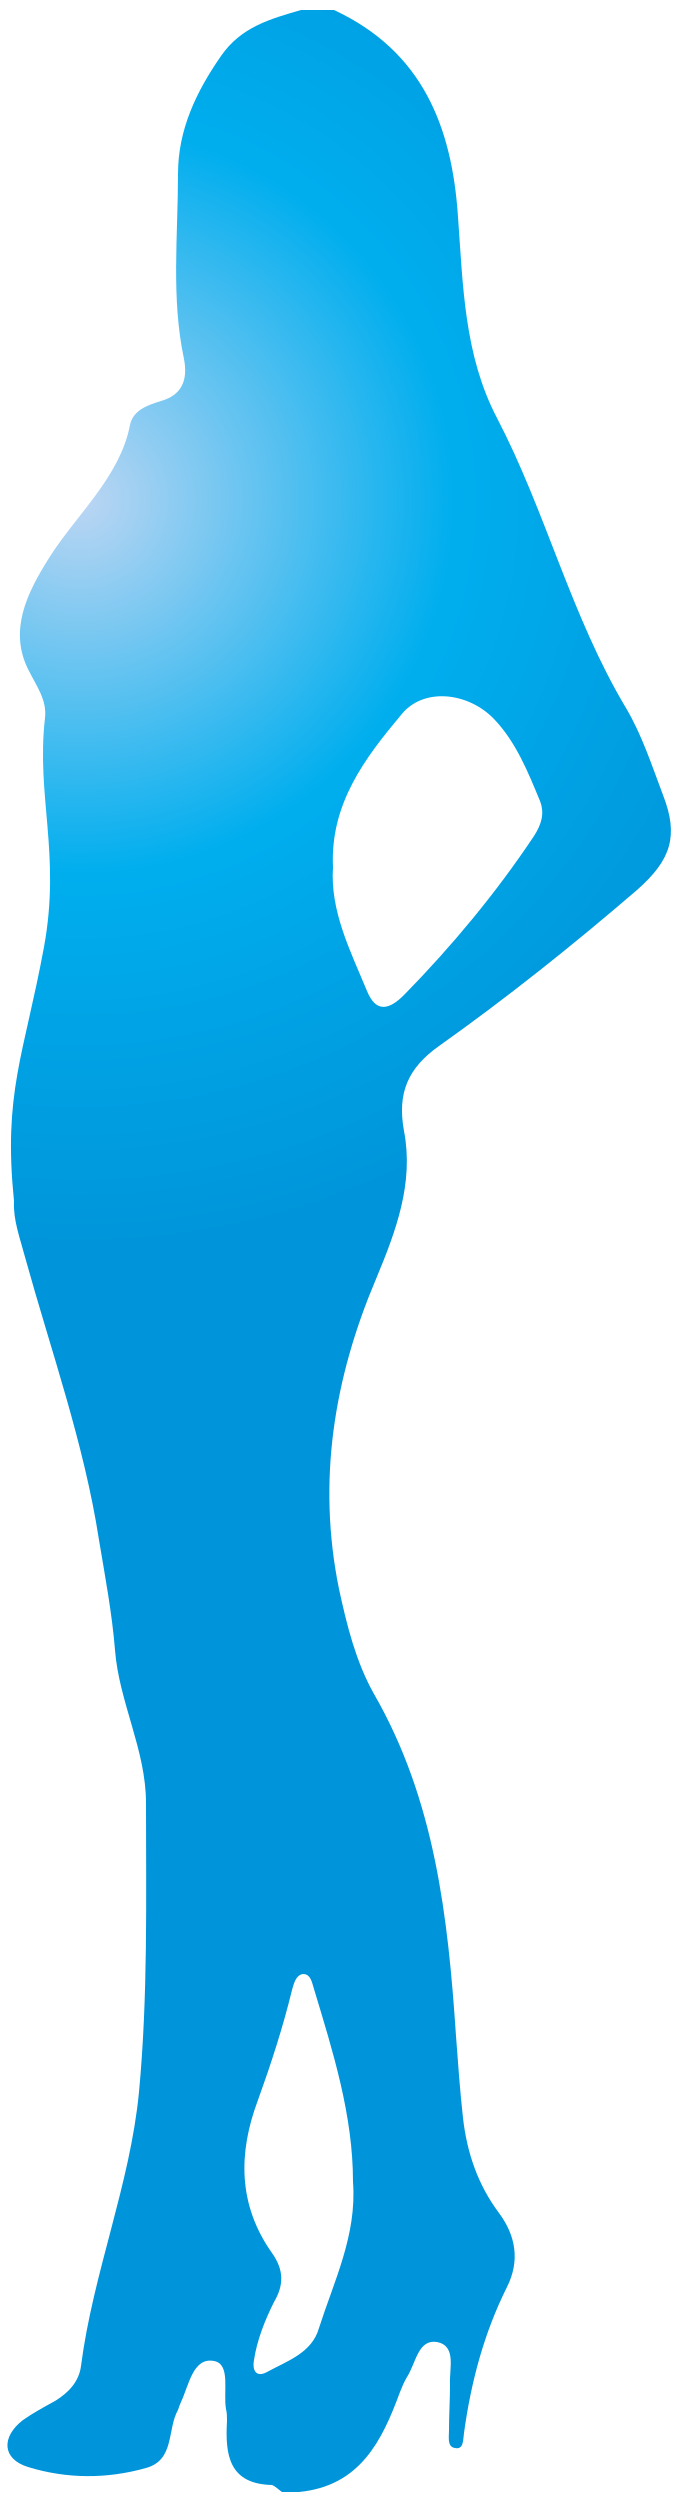
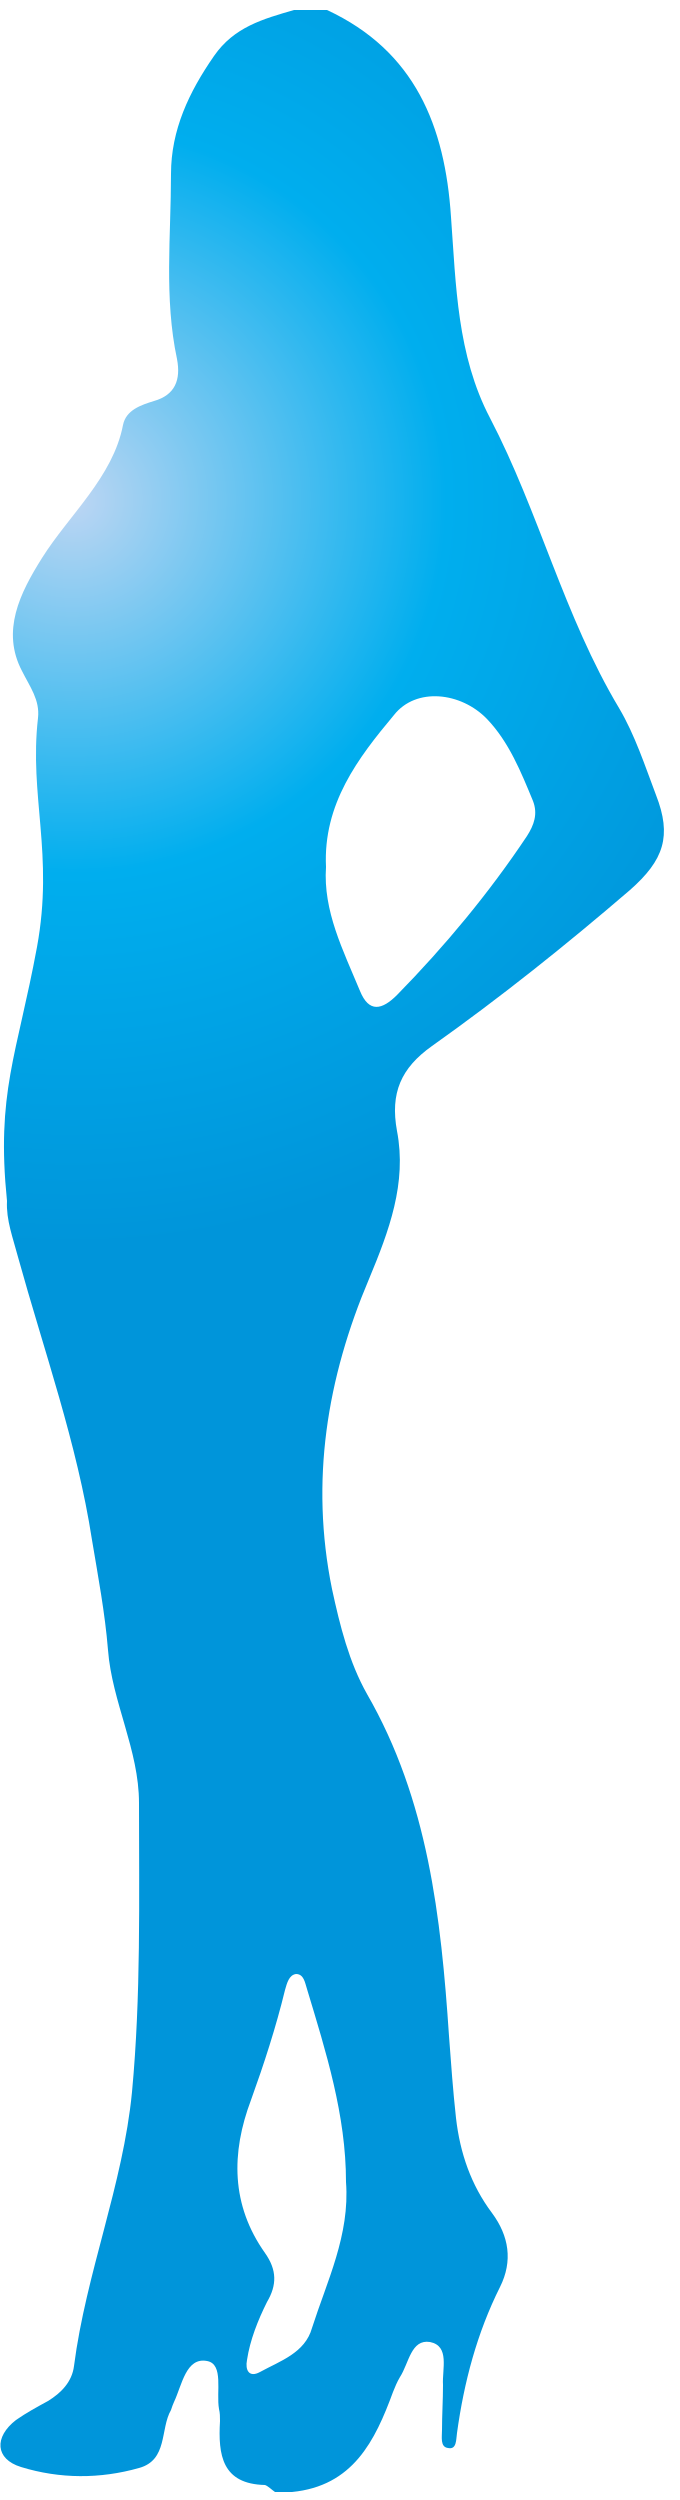
<svg xmlns="http://www.w3.org/2000/svg" version="1.1" id="Layer_1" x="0px" y="0px" viewBox="0 0 68 250" style="enable-background:new 0 0 68 250;" xml:space="preserve">
  <style type="text/css">
	.st0{fill:url(#SVGID_1_);}
</style>
  <g>
-     <radialGradient id="SVGID_1_" cx="8" cy="50" r="74.686" gradientUnits="userSpaceOnUse">
+     <radialGradient id="SVGID_1_" cx="7.257" cy="200" r="74.686" gradientTransform="matrix(1 0 0 -1 0 250)" gradientUnits="userSpaceOnUse">
      <stop offset="0" style="stop-color:#BDD6F3" />
      <stop offset="0.5" style="stop-color:#00AEEE" />
      <stop offset="1" style="stop-color:#0095DA" />
    </radialGradient>
-     <path class="st0" d="M4.4,94.7c1.7-9.3-0.8-15.1,0.1-22.9c0.2-1.8-0.8-3.1-1.6-4.7c-2.1-4-0.2-7.8,2-11.3c2.7-4.3,7.1-8.1,8.1-13.3   c0.3-1.5,1.8-2,3.1-2.4c2.1-0.6,2.7-2.1,2.3-4.2c-1.3-6.1-0.6-12.3-0.6-18.5c0-4.4,1.8-8.2,4.3-11.8c2-2.9,4.9-3.7,8-4.6   c1.1,0,2.2,0,3.3,0c8.8,4.1,11.8,11.6,12.4,20.7c0.5,6.8,0.6,13.8,3.9,20.1c4.9,9.4,7.4,19.8,12.9,29c1.6,2.7,2.6,5.8,3.7,8.7   c1.6,4.1,0.8,6.5-2.6,9.5c-6.4,5.5-12.9,10.7-19.8,15.6c-3.1,2.2-4.2,4.7-3.5,8.5c1,5.2-0.8,10-2.8,14.8c-4.2,9.9-5.9,20.2-3.7,31   c0.8,3.7,1.7,7.3,3.5,10.5c6.1,10.6,7.4,22.3,8.2,34.2c0.2,2.7,0.4,5.5,0.7,8.2c0.4,3.5,1.5,6.7,3.6,9.5c1.7,2.3,2.1,4.8,0.8,7.4   c-2.3,4.6-3.6,9.5-4.3,14.6c-0.1,0.6,0,1.7-0.9,1.5c-0.8-0.1-0.6-1.1-0.6-1.8c0-1.5,0.1-3,0.1-4.5c-0.1-1.6,0.7-3.9-1.3-4.3   c-1.9-0.3-2.1,2.1-3,3.5c-0.3,0.5-0.5,1-0.7,1.5c-1.8,4.9-4,9.4-10.1,10c-0.6,0-1.1,0-1.7,0c-0.3-0.2-0.7-0.6-1-0.7   c-4.3-0.1-4.7-3-4.5-6.4c0-0.4,0-0.8-0.1-1.2c-0.3-1.7,0.5-4.5-1.2-4.8c-2.1-0.4-2.5,2.4-3.3,4.1c-0.1,0.2-0.2,0.5-0.3,0.8   c-1.1,1.9-0.3,5-3.2,5.8c-3.9,1.1-7.9,1.1-11.8-0.1c-2.6-0.8-2.7-3-0.5-4.7c1-0.7,2.1-1.3,3.2-1.9c1.3-0.8,2.4-1.9,2.6-3.5   c1.2-9.3,4.9-18.1,5.8-27.4c0.9-9.6,0.7-19.3,0.7-28.9c0-5.3-2.7-10.1-3.1-15.3c-0.3-3.7-1-7.4-1.6-11c-1.5-9.7-4.8-18.9-7.4-28.3   c-0.5-1.9-1.2-3.7-1.1-5.6C0.3,109.3,2.4,105.5,4.4,94.7z M33.3,86.7C33,91.1,35,95,36.7,99.1c0.9,2.2,2.2,1.9,3.7,0.4   c4.8-4.9,9.2-10.2,13-15.9c0.7-1.1,1.1-2.2,0.6-3.5c-1.2-2.9-2.4-5.9-4.6-8.2c-2.6-2.7-7.1-3.2-9.3-0.4   C36.5,75.8,33,80.4,33.3,86.7z M35.3,218.2c0-6.7-2-13-3.9-19.3c-0.2-0.6-0.3-1.5-1.1-1.5c-0.7,0.1-0.9,0.9-1.1,1.6   c-0.9,3.7-2.1,7.4-3.4,11c-2,5.3-2,10.5,1.4,15.3c1.2,1.7,1.2,3.2,0.2,4.9c-0.9,1.8-1.7,3.8-2,5.8c-0.2,1,0.2,1.8,1.3,1.2   c2-1.1,4.5-1.9,5.2-4.4C33.4,228.1,35.7,223.5,35.3,218.2z" />
+     <path class="st0" d="M3.7,94.7c1.7-9.3-0.8-15.1,0.1-22.9C4,70,3,68.7,2.2,67.1c-2.1-4-0.2-7.8,2-11.3c2.7-4.3,7.1-8.1,8.1-13.3   c0.3-1.5,1.8-2,3.1-2.4c2.1-0.6,2.7-2.1,2.3-4.2c-1.3-6.1-0.6-12.3-0.6-18.5c0-4.4,1.8-8.2,4.3-11.8c2-2.9,4.9-3.7,8-4.6   c1.1,0,2.2,0,3.3,0c8.8,4.1,11.8,11.6,12.4,20.7c0.5,6.8,0.6,13.8,3.9,20.1c4.9,9.4,7.4,19.8,12.9,29c1.6,2.7,2.6,5.8,3.7,8.7   c1.6,4.1,0.8,6.5-2.6,9.5c-6.4,5.5-12.9,10.7-19.8,15.6c-3.1,2.2-4.2,4.7-3.5,8.5c1,5.2-0.8,10-2.8,14.8c-4.2,9.9-5.9,20.2-3.7,31   c0.8,3.7,1.7,7.3,3.5,10.5c6.1,10.6,7.4,22.3,8.2,34.2c0.2,2.7,0.4,5.5,0.7,8.2c0.4,3.5,1.5,6.7,3.6,9.5c1.7,2.3,2.1,4.8,0.8,7.4   c-2.3,4.6-3.6,9.5-4.3,14.6c-0.1,0.6,0,1.7-0.9,1.5c-0.8-0.1-0.6-1.1-0.6-1.8c0-1.5,0.1-3,0.1-4.5c-0.1-1.6,0.7-3.9-1.3-4.3   c-1.9-0.3-2.1,2.1-3,3.5c-0.3,0.5-0.5,1-0.7,1.5c-1.8,4.9-4,9.4-10.1,10c-0.6,0-1.1,0-1.7,0c-0.3-0.2-0.7-0.6-1-0.7   c-4.3-0.1-4.7-3-4.5-6.4c0-0.4,0-0.8-0.1-1.2c-0.3-1.7,0.5-4.5-1.2-4.8c-2.1-0.4-2.5,2.4-3.3,4.1c-0.1,0.2-0.2,0.5-0.3,0.8   c-1.1,1.9-0.3,5-3.2,5.8c-3.9,1.1-7.9,1.1-11.8-0.1c-2.6-0.8-2.7-3-0.5-4.7c1-0.7,2.1-1.3,3.2-1.9c1.3-0.8,2.4-1.9,2.6-3.5   c1.2-9.3,4.9-18.1,5.8-27.4c0.9-9.6,0.7-19.3,0.7-28.9c0-5.3-2.7-10.1-3.1-15.3c-0.3-3.7-1-7.4-1.6-11c-1.5-9.7-4.8-18.9-7.4-28.3   c-0.5-1.9-1.2-3.7-1.1-5.6C-0.4,109.3,1.7,105.5,3.7,94.7z M32.6,86.7c-0.3,4.4,1.7,8.3,3.4,12.4c0.9,2.2,2.2,1.9,3.7,0.4   c4.8-4.9,9.2-10.2,13-15.9c0.7-1.1,1.1-2.2,0.6-3.5c-1.2-2.9-2.4-5.9-4.6-8.2c-2.6-2.7-7.1-3.2-9.3-0.4   C35.8,75.8,32.3,80.4,32.6,86.7z M34.6,218.2c0-6.7-2-13-3.9-19.3c-0.2-0.6-0.3-1.5-1.1-1.5c-0.7,0.1-0.9,0.9-1.1,1.6   c-0.9,3.7-2.1,7.4-3.4,11c-2,5.3-2,10.5,1.4,15.3c1.2,1.7,1.2,3.2,0.2,4.9c-0.9,1.8-1.7,3.8-2,5.8c-0.2,1,0.2,1.8,1.3,1.2   c2-1.1,4.5-1.9,5.2-4.4C32.7,228.1,35,223.5,34.6,218.2z" />
  </g>
</svg>
